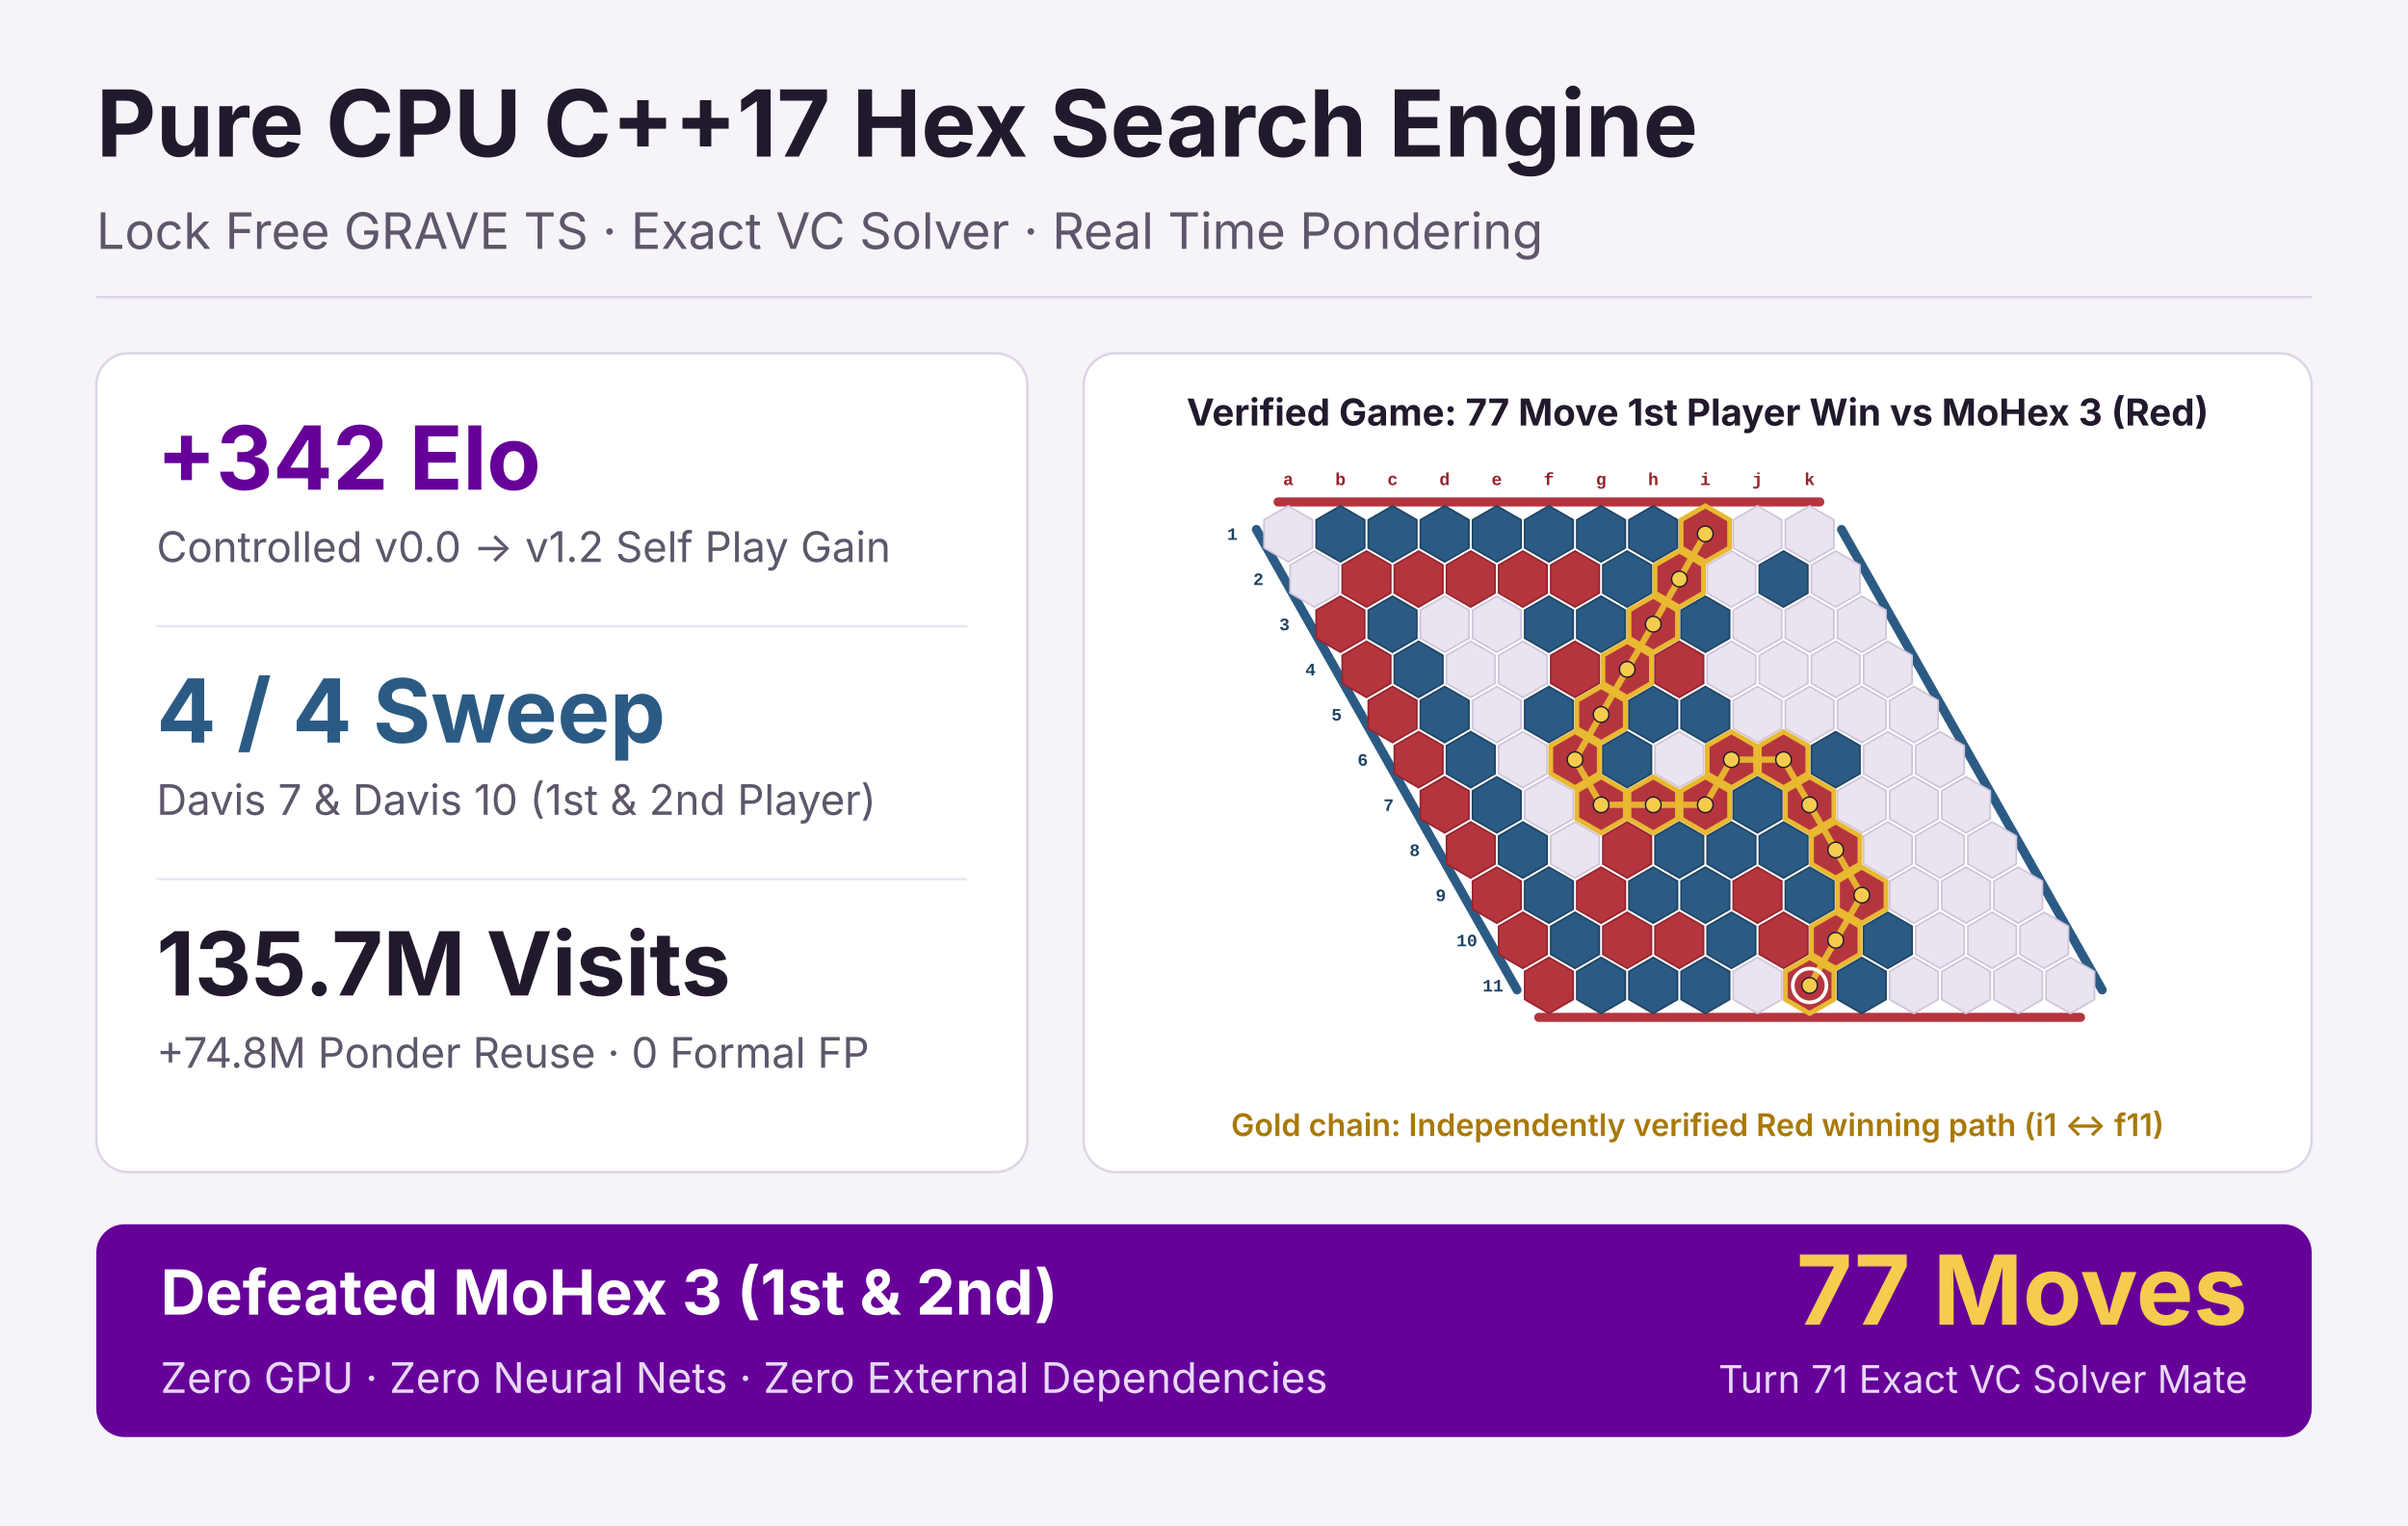
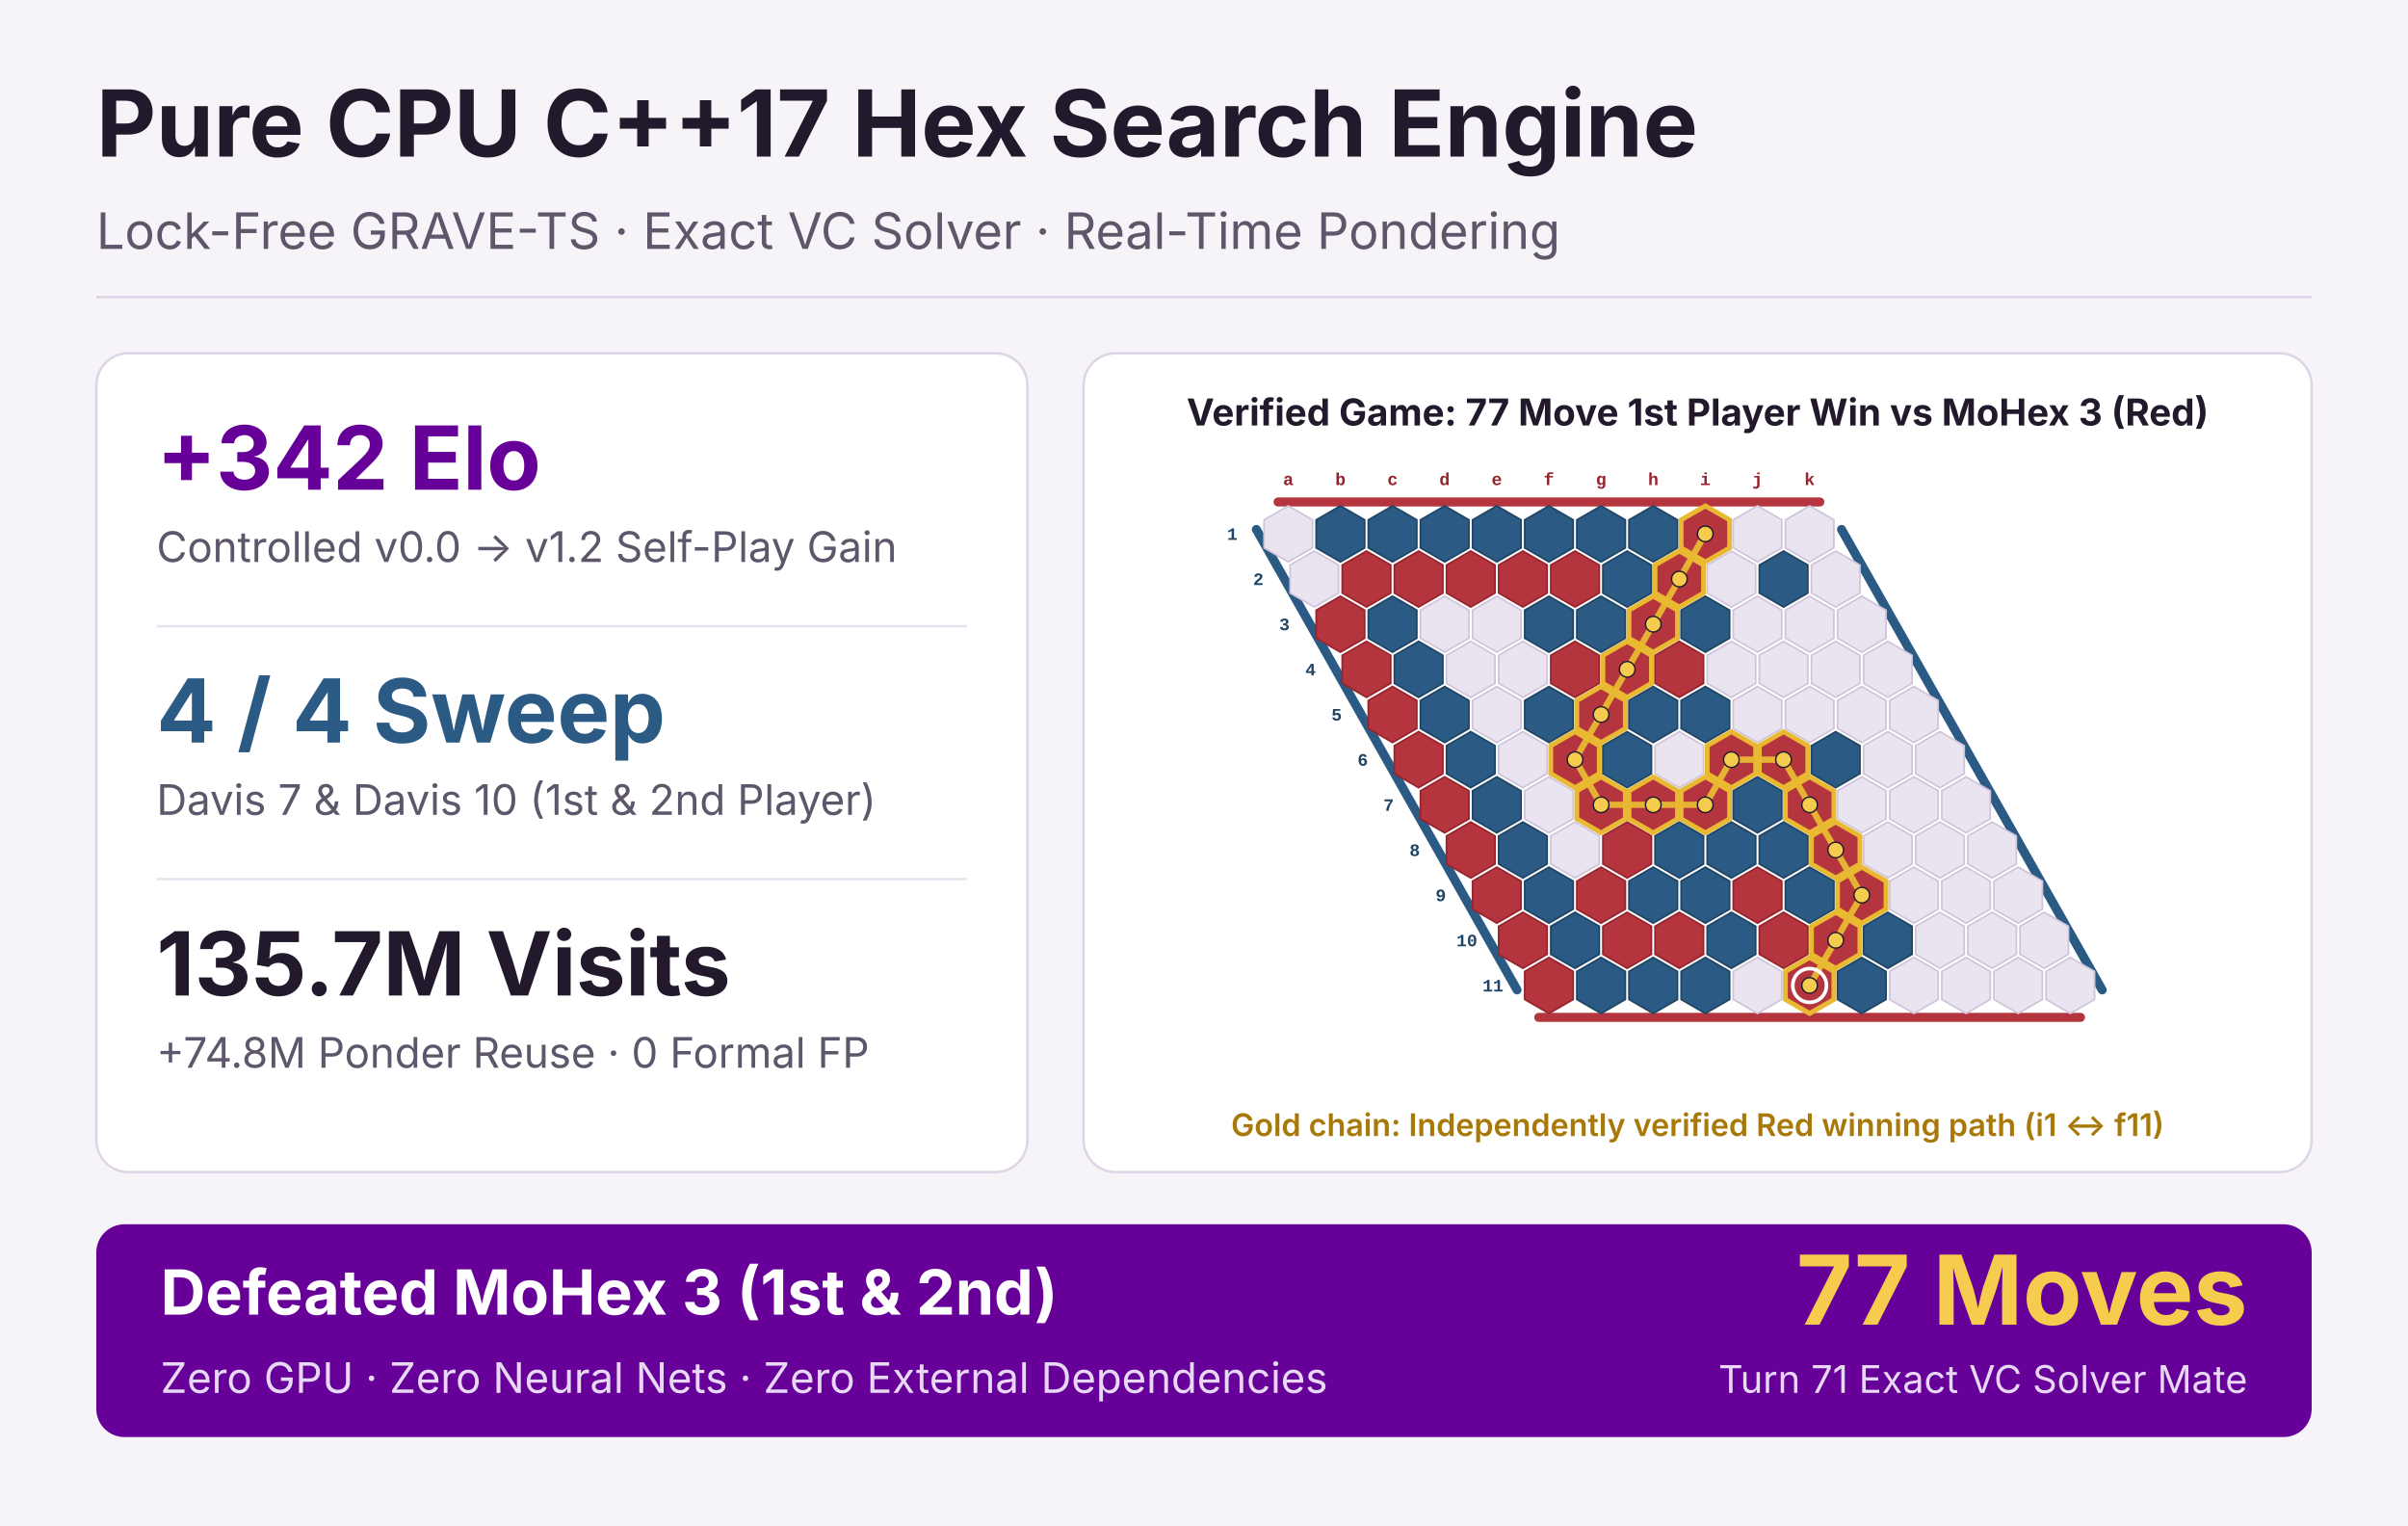
<svg xmlns="http://www.w3.org/2000/svg" viewBox="0 0 1200 760" width="1200" height="760" role="img" aria-labelledby="title desc">
  <style>text{font-family:Inter, 'Segoe UI', -apple-system, BlinkMacSystemFont, Helvetica, Arial, sans-serif;font-variant-numeric:tabular-nums}.mono{font-family:'JetBrains Mono', Consolas, 'Courier New', monospace}</style>
  <rect width="1200" height="760" fill="#F6F3F9" />
  <text x="48" y="78" fill="#23192D" font-size="46" font-weight="750">Pure CPU C++17 Hex Search Engine</text>
-   <text x="48" y="124" fill="#5E566A" font-size="25" font-weight="400">Lock Free GRAVE TS · Exact VC Solver · Real Time Pondering</text>
+   <text x="48" y="124" fill="#5E566A" font-size="25" font-weight="400">Lock-Free GRAVE-TS · Exact VC Solver · Real-Time Pondering</text>
  <path d="M48 148H1152" stroke="#DDD4E6" stroke-width="1.2" />
  <rect x="48" y="176" width="464" height="408" rx="16" fill="#FFFFFF" stroke="#DDD4E6" stroke-width="1.2" />
  <text x="78" y="244" fill="#660099" font-size="44" font-weight="750">+342 Elo</text>
-   <text x="78" y="280" fill="#5E566A" font-size="21">Controlled v0.0 → v1.2 Self Play Gain</text>
+   <text x="78" y="280" fill="#5E566A" font-size="21">Controlled v0.0 → v1.2 Self-Play Gain</text>
  <line x1="78" y1="312" x2="482" y2="312" stroke="#E9E3F0" stroke-width="1.2" />
  <text x="78" y="370" fill="#2B5B84" font-size="44" font-weight="750">4 / 4 Sweep</text>
  <text x="78" y="406" fill="#5E566A" font-size="21">Davis 7 &amp; Davis 10 (1st &amp; 2nd Player)</text>
  <line x1="78" y1="438" x2="482" y2="438" stroke="#E9E3F0" stroke-width="1.2" />
  <text x="78" y="496" fill="#23192D" font-size="44" font-weight="750">135.7M Visits</text>
  <text x="78" y="532" fill="#5E566A" font-size="21">+74.8M Ponder Reuse · 0 Formal FP</text>
  <rect x="540" y="176" width="612" height="408" rx="16" fill="#FFFFFF" stroke="#DDD4E6" stroke-width="1.2" />
  <text x="846" y="212" text-anchor="middle" fill="#23192D" font-size="18.5" font-weight="700">Verified Game: 77 Move 1st Player Win vs MoHex 3 (Red)</text>
  <line x1="636.9" y1="250.1" x2="906.9" y2="250.1" stroke="#B5353E" stroke-width="4.5" stroke-linecap="round" />
  <line x1="766.8" y1="506.9" x2="1036.8" y2="506.9" stroke="#B5353E" stroke-width="4.5" stroke-linecap="round" />
  <line x1="626.1" y1="263.8" x2="756.0" y2="493.2" stroke="#2B5B84" stroke-width="4.5" stroke-linecap="round" />
  <line x1="917.7" y1="263.8" x2="1047.6" y2="493.2" stroke="#2B5B84" stroke-width="4.5" stroke-linecap="round" />
  <text class="mono" x="642.0" y="241.7" text-anchor="middle" fill="#96242C" font-size="8.7" font-weight="700">a</text>
  <text class="mono" x="668.0" y="241.7" text-anchor="middle" fill="#96242C" font-size="8.7" font-weight="700">b</text>
  <text class="mono" x="694.0" y="241.7" text-anchor="middle" fill="#96242C" font-size="8.7" font-weight="700">c</text>
  <text class="mono" x="719.9" y="241.7" text-anchor="middle" fill="#96242C" font-size="8.7" font-weight="700">d</text>
  <text class="mono" x="745.9" y="241.7" text-anchor="middle" fill="#96242C" font-size="8.7" font-weight="700">e</text>
  <text class="mono" x="771.9" y="241.7" text-anchor="middle" fill="#96242C" font-size="8.7" font-weight="700">f</text>
  <text class="mono" x="797.9" y="241.7" text-anchor="middle" fill="#96242C" font-size="8.7" font-weight="700">g</text>
  <text class="mono" x="823.9" y="241.7" text-anchor="middle" fill="#96242C" font-size="8.7" font-weight="700">h</text>
  <text class="mono" x="849.8" y="241.7" text-anchor="middle" fill="#96242C" font-size="8.7" font-weight="700">i</text>
  <text class="mono" x="875.8" y="241.7" text-anchor="middle" fill="#96242C" font-size="8.7" font-weight="700">j</text>
  <text class="mono" x="901.8" y="241.7" text-anchor="middle" fill="#96242C" font-size="8.7" font-weight="700">k</text>
  <text class="mono" x="614.1" y="269.0" text-anchor="middle" fill="#1F4464" font-size="8.7" font-weight="700">1</text>
  <text class="mono" x="627.1" y="291.5" text-anchor="middle" fill="#1F4464" font-size="8.7" font-weight="700">2</text>
  <text class="mono" x="640.1" y="314.0" text-anchor="middle" fill="#1F4464" font-size="8.7" font-weight="700">3</text>
  <text class="mono" x="653.1" y="336.5" text-anchor="middle" fill="#1F4464" font-size="8.7" font-weight="700">4</text>
  <text class="mono" x="666.1" y="359.0" text-anchor="middle" fill="#1F4464" font-size="8.7" font-weight="700">5</text>
  <text class="mono" x="679.1" y="381.5" text-anchor="middle" fill="#1F4464" font-size="8.7" font-weight="700">6</text>
  <text class="mono" x="692.0" y="404.0" text-anchor="middle" fill="#1F4464" font-size="8.7" font-weight="700">7</text>
  <text class="mono" x="705.0" y="426.5" text-anchor="middle" fill="#1F4464" font-size="8.7" font-weight="700">8</text>
  <text class="mono" x="718.0" y="449.0" text-anchor="middle" fill="#1F4464" font-size="8.7" font-weight="700">9</text>
  <text class="mono" x="731.0" y="471.5" text-anchor="middle" fill="#1F4464" font-size="8.7" font-weight="700">10</text>
  <text class="mono" x="744.0" y="494.0" text-anchor="middle" fill="#1F4464" font-size="8.7" font-weight="700">11</text>
  <polygon points="654.08,259.02 654.08,272.98 642.00,279.95 629.92,272.98 629.92,259.02 642.00,252.05" fill="#EAE4F0" stroke="#CFC4DA" stroke-width="0.85" />
  <polygon points="680.06,259.02 680.06,272.98 667.98,279.95 655.90,272.98 655.90,259.02 667.98,252.05" fill="#2B5B84" stroke="#1F4464" stroke-width="0.85" />
  <polygon points="706.04,259.02 706.04,272.98 693.96,279.95 681.88,272.98 681.88,259.02 693.96,252.05" fill="#2B5B84" stroke="#1F4464" stroke-width="0.85" />
  <polygon points="732.02,259.02 732.02,272.98 719.94,279.95 707.86,272.98 707.86,259.02 719.94,252.05" fill="#2B5B84" stroke="#1F4464" stroke-width="0.85" />
  <polygon points="758.00,259.02 758.00,272.98 745.92,279.95 733.84,272.98 733.84,259.02 745.92,252.05" fill="#2B5B84" stroke="#1F4464" stroke-width="0.85" />
  <polygon points="783.98,259.02 783.98,272.98 771.90,279.95 759.82,272.98 759.82,259.02 771.90,252.05" fill="#2B5B84" stroke="#1F4464" stroke-width="0.85" />
  <polygon points="809.97,259.02 809.97,272.98 797.88,279.95 785.80,272.98 785.80,259.02 797.88,252.05" fill="#2B5B84" stroke="#1F4464" stroke-width="0.85" />
  <polygon points="835.95,259.02 835.95,272.98 823.87,279.95 811.78,272.98 811.78,259.02 823.87,252.05" fill="#2B5B84" stroke="#1F4464" stroke-width="0.85" />
  <polygon points="861.93,259.02 861.93,272.98 849.85,279.95 837.77,272.98 837.77,259.02 849.85,252.05" fill="#B5353E" stroke="#E8B931" stroke-width="2.40" />
  <polygon points="887.91,259.02 887.91,272.98 875.83,279.95 863.75,272.98 863.75,259.02 875.83,252.05" fill="#EAE4F0" stroke="#CFC4DA" stroke-width="0.85" />
  <polygon points="913.89,259.02 913.89,272.98 901.81,279.95 889.73,272.98 889.73,259.02 901.81,252.05" fill="#EAE4F0" stroke="#CFC4DA" stroke-width="0.85" />
  <polygon points="667.07,281.52 667.07,295.48 654.99,302.45 642.91,295.48 642.91,281.52 654.99,274.55" fill="#EAE4F0" stroke="#CFC4DA" stroke-width="0.85" />
  <polygon points="693.05,281.52 693.05,295.48 680.97,302.45 668.89,295.48 668.89,281.52 680.97,274.55" fill="#B5353E" stroke="#96242C" stroke-width="0.85" />
  <polygon points="719.03,281.52 719.03,295.48 706.95,302.45 694.87,295.48 694.87,281.52 706.95,274.55" fill="#B5353E" stroke="#96242C" stroke-width="0.85" />
  <polygon points="745.01,281.52 745.01,295.48 732.93,302.45 720.85,295.48 720.85,281.52 732.93,274.55" fill="#B5353E" stroke="#96242C" stroke-width="0.85" />
  <polygon points="770.99,281.52 770.99,295.48 758.91,302.45 746.83,295.48 746.83,281.52 758.91,274.55" fill="#B5353E" stroke="#96242C" stroke-width="0.85" />
  <polygon points="796.98,281.52 796.98,295.48 784.89,302.45 772.81,295.48 772.81,281.52 784.89,274.55" fill="#B5353E" stroke="#96242C" stroke-width="0.85" />
  <polygon points="822.96,281.52 822.96,295.48 810.87,302.45 798.79,295.48 798.79,281.52 810.87,274.55" fill="#2B5B84" stroke="#1F4464" stroke-width="0.85" />
  <polygon points="848.94,281.52 848.94,295.48 836.86,302.45 824.77,295.48 824.77,281.52 836.86,274.55" fill="#B5353E" stroke="#E8B931" stroke-width="2.40" />
  <polygon points="874.92,281.52 874.92,295.48 862.84,302.45 850.76,295.48 850.76,281.52 862.84,274.55" fill="#EAE4F0" stroke="#CFC4DA" stroke-width="0.85" />
  <polygon points="900.90,281.52 900.90,295.48 888.82,302.45 876.74,295.48 876.74,281.52 888.82,274.55" fill="#2B5B84" stroke="#1F4464" stroke-width="0.85" />
  <polygon points="926.88,281.52 926.88,295.48 914.80,302.45 902.72,295.48 902.72,281.52 914.80,274.55" fill="#EAE4F0" stroke="#CFC4DA" stroke-width="0.85" />
  <polygon points="680.06,304.02 680.06,317.98 667.98,324.95 655.90,317.98 655.90,304.02 667.98,297.05" fill="#B5353E" stroke="#96242C" stroke-width="0.85" />
  <polygon points="706.04,304.02 706.04,317.98 693.96,324.95 681.88,317.98 681.88,304.02 693.96,297.05" fill="#2B5B84" stroke="#1F4464" stroke-width="0.85" />
  <polygon points="732.02,304.02 732.02,317.98 719.94,324.95 707.86,317.98 707.86,304.02 719.94,297.05" fill="#EAE4F0" stroke="#CFC4DA" stroke-width="0.85" />
  <polygon points="758.00,304.02 758.00,317.98 745.92,324.95 733.84,317.98 733.84,304.02 745.92,297.05" fill="#EAE4F0" stroke="#CFC4DA" stroke-width="0.85" />
  <polygon points="783.98,304.02 783.98,317.98 771.90,324.95 759.82,317.98 759.82,304.02 771.90,297.05" fill="#2B5B84" stroke="#1F4464" stroke-width="0.85" />
  <polygon points="809.97,304.02 809.97,317.98 797.88,324.95 785.80,317.98 785.80,304.02 797.88,297.05" fill="#2B5B84" stroke="#1F4464" stroke-width="0.85" />
  <polygon points="835.95,304.02 835.95,317.98 823.87,324.95 811.78,317.98 811.78,304.02 823.87,297.05" fill="#B5353E" stroke="#E8B931" stroke-width="2.40" />
  <polygon points="861.93,304.02 861.93,317.98 849.85,324.95 837.77,317.98 837.77,304.02 849.85,297.05" fill="#2B5B84" stroke="#1F4464" stroke-width="0.85" />
  <polygon points="887.91,304.02 887.91,317.98 875.83,324.95 863.75,317.98 863.75,304.02 875.83,297.05" fill="#EAE4F0" stroke="#CFC4DA" stroke-width="0.85" />
  <polygon points="913.89,304.02 913.89,317.98 901.81,324.95 889.73,317.98 889.73,304.02 901.81,297.05" fill="#EAE4F0" stroke="#CFC4DA" stroke-width="0.85" />
  <polygon points="939.87,304.02 939.87,317.98 927.79,324.95 915.71,317.98 915.71,304.02 927.79,297.05" fill="#EAE4F0" stroke="#CFC4DA" stroke-width="0.85" />
  <polygon points="693.05,326.52 693.05,340.48 680.97,347.45 668.89,340.48 668.89,326.52 680.97,319.55" fill="#B5353E" stroke="#96242C" stroke-width="0.85" />
  <polygon points="719.03,326.52 719.03,340.48 706.95,347.45 694.87,340.48 694.87,326.52 706.95,319.55" fill="#2B5B84" stroke="#1F4464" stroke-width="0.85" />
  <polygon points="745.01,326.52 745.01,340.48 732.93,347.45 720.85,340.48 720.85,326.52 732.93,319.55" fill="#EAE4F0" stroke="#CFC4DA" stroke-width="0.85" />
  <polygon points="770.99,326.52 770.99,340.48 758.91,347.45 746.83,340.48 746.83,326.52 758.91,319.55" fill="#EAE4F0" stroke="#CFC4DA" stroke-width="0.85" />
  <polygon points="796.98,326.52 796.98,340.48 784.89,347.45 772.81,340.48 772.81,326.52 784.89,319.55" fill="#B5353E" stroke="#96242C" stroke-width="0.85" />
  <polygon points="822.96,326.52 822.96,340.48 810.87,347.45 798.79,340.48 798.79,326.52 810.87,319.55" fill="#B5353E" stroke="#E8B931" stroke-width="2.40" />
  <polygon points="848.94,326.52 848.94,340.48 836.86,347.45 824.77,340.48 824.77,326.52 836.86,319.55" fill="#B5353E" stroke="#96242C" stroke-width="0.85" />
  <polygon points="874.92,326.52 874.92,340.48 862.84,347.45 850.76,340.48 850.76,326.52 862.84,319.55" fill="#EAE4F0" stroke="#CFC4DA" stroke-width="0.85" />
  <polygon points="900.90,326.52 900.90,340.48 888.82,347.45 876.74,340.48 876.74,326.52 888.82,319.55" fill="#EAE4F0" stroke="#CFC4DA" stroke-width="0.85" />
  <polygon points="926.88,326.52 926.88,340.48 914.80,347.45 902.72,340.48 902.72,326.52 914.80,319.55" fill="#EAE4F0" stroke="#CFC4DA" stroke-width="0.85" />
  <polygon points="952.86,326.52 952.86,340.48 940.78,347.45 928.70,340.48 928.70,326.52 940.78,319.55" fill="#EAE4F0" stroke="#CFC4DA" stroke-width="0.85" />
  <polygon points="706.04,349.02 706.04,362.98 693.96,369.95 681.88,362.98 681.88,349.02 693.96,342.05" fill="#B5353E" stroke="#96242C" stroke-width="0.85" />
  <polygon points="732.02,349.02 732.02,362.98 719.94,369.95 707.86,362.98 707.86,349.02 719.94,342.05" fill="#2B5B84" stroke="#1F4464" stroke-width="0.85" />
  <polygon points="758.00,349.02 758.00,362.98 745.92,369.95 733.84,362.98 733.84,349.02 745.92,342.05" fill="#EAE4F0" stroke="#CFC4DA" stroke-width="0.85" />
  <polygon points="783.98,349.02 783.98,362.98 771.90,369.95 759.82,362.98 759.82,349.02 771.90,342.05" fill="#2B5B84" stroke="#1F4464" stroke-width="0.85" />
  <polygon points="809.97,349.02 809.97,362.98 797.88,369.95 785.80,362.98 785.80,349.02 797.88,342.05" fill="#B5353E" stroke="#E8B931" stroke-width="2.40" />
  <polygon points="835.95,349.02 835.95,362.98 823.87,369.95 811.78,362.98 811.78,349.02 823.87,342.05" fill="#2B5B84" stroke="#1F4464" stroke-width="0.85" />
  <polygon points="861.93,349.02 861.93,362.98 849.85,369.95 837.77,362.98 837.77,349.02 849.85,342.05" fill="#2B5B84" stroke="#1F4464" stroke-width="0.85" />
  <polygon points="887.91,349.02 887.91,362.98 875.83,369.95 863.75,362.98 863.75,349.02 875.83,342.05" fill="#EAE4F0" stroke="#CFC4DA" stroke-width="0.85" />
  <polygon points="913.89,349.02 913.89,362.98 901.81,369.95 889.73,362.98 889.73,349.02 901.81,342.05" fill="#EAE4F0" stroke="#CFC4DA" stroke-width="0.85" />
  <polygon points="939.87,349.02 939.87,362.98 927.79,369.95 915.71,362.98 915.71,349.02 927.79,342.05" fill="#EAE4F0" stroke="#CFC4DA" stroke-width="0.85" />
  <polygon points="965.85,349.02 965.85,362.98 953.77,369.95 941.69,362.98 941.69,349.02 953.77,342.05" fill="#EAE4F0" stroke="#CFC4DA" stroke-width="0.85" />
  <polygon points="719.03,371.52 719.03,385.48 706.95,392.45 694.87,385.48 694.87,371.52 706.95,364.55" fill="#B5353E" stroke="#96242C" stroke-width="0.85" />
  <polygon points="745.01,371.52 745.01,385.48 732.93,392.45 720.85,385.48 720.85,371.52 732.93,364.55" fill="#2B5B84" stroke="#1F4464" stroke-width="0.85" />
  <polygon points="770.99,371.52 770.99,385.48 758.91,392.45 746.83,385.48 746.83,371.52 758.91,364.55" fill="#EAE4F0" stroke="#CFC4DA" stroke-width="0.85" />
  <polygon points="796.98,371.52 796.98,385.48 784.89,392.45 772.81,385.48 772.81,371.52 784.89,364.55" fill="#B5353E" stroke="#E8B931" stroke-width="2.40" />
  <polygon points="822.96,371.52 822.96,385.48 810.87,392.45 798.79,385.48 798.79,371.52 810.87,364.55" fill="#2B5B84" stroke="#1F4464" stroke-width="0.85" />
  <polygon points="848.94,371.52 848.94,385.48 836.86,392.45 824.77,385.48 824.77,371.52 836.86,364.55" fill="#EAE4F0" stroke="#CFC4DA" stroke-width="0.85" />
  <polygon points="874.92,371.52 874.92,385.48 862.84,392.45 850.76,385.48 850.76,371.52 862.84,364.55" fill="#B5353E" stroke="#E8B931" stroke-width="2.40" />
  <polygon points="900.90,371.52 900.90,385.48 888.82,392.45 876.74,385.48 876.74,371.52 888.82,364.55" fill="#B5353E" stroke="#E8B931" stroke-width="2.40" />
  <polygon points="926.88,371.52 926.88,385.48 914.80,392.45 902.72,385.48 902.72,371.52 914.80,364.55" fill="#2B5B84" stroke="#1F4464" stroke-width="0.85" />
  <polygon points="952.86,371.52 952.86,385.48 940.78,392.45 928.70,385.48 928.70,371.52 940.78,364.55" fill="#EAE4F0" stroke="#CFC4DA" stroke-width="0.85" />
  <polygon points="978.84,371.52 978.84,385.48 966.76,392.45 954.68,385.48 954.68,371.52 966.76,364.55" fill="#EAE4F0" stroke="#CFC4DA" stroke-width="0.85" />
  <polygon points="732.02,394.02 732.02,407.98 719.94,414.95 707.86,407.98 707.86,394.02 719.94,387.05" fill="#B5353E" stroke="#96242C" stroke-width="0.85" />
  <polygon points="758.00,394.02 758.00,407.98 745.92,414.95 733.84,407.98 733.84,394.02 745.92,387.05" fill="#2B5B84" stroke="#1F4464" stroke-width="0.85" />
  <polygon points="783.98,394.02 783.98,407.98 771.90,414.95 759.82,407.98 759.82,394.02 771.90,387.05" fill="#EAE4F0" stroke="#CFC4DA" stroke-width="0.85" />
  <polygon points="809.97,394.02 809.97,407.98 797.88,414.95 785.80,407.98 785.80,394.02 797.88,387.05" fill="#B5353E" stroke="#E8B931" stroke-width="2.40" />
  <polygon points="835.95,394.02 835.95,407.98 823.87,414.95 811.78,407.98 811.78,394.02 823.87,387.05" fill="#B5353E" stroke="#E8B931" stroke-width="2.40" />
  <polygon points="861.93,394.02 861.93,407.98 849.85,414.95 837.77,407.98 837.77,394.02 849.85,387.05" fill="#B5353E" stroke="#E8B931" stroke-width="2.40" />
  <polygon points="887.91,394.02 887.91,407.98 875.83,414.95 863.75,407.98 863.75,394.02 875.83,387.05" fill="#2B5B84" stroke="#1F4464" stroke-width="0.85" />
  <polygon points="913.89,394.02 913.89,407.98 901.81,414.95 889.73,407.98 889.73,394.02 901.81,387.05" fill="#B5353E" stroke="#E8B931" stroke-width="2.40" />
  <polygon points="939.87,394.02 939.87,407.98 927.79,414.95 915.71,407.98 915.71,394.02 927.79,387.05" fill="#EAE4F0" stroke="#CFC4DA" stroke-width="0.85" />
  <polygon points="965.85,394.02 965.85,407.98 953.77,414.95 941.69,407.98 941.69,394.02 953.77,387.05" fill="#EAE4F0" stroke="#CFC4DA" stroke-width="0.85" />
  <polygon points="991.83,394.02 991.83,407.98 979.75,414.95 967.67,407.98 967.67,394.02 979.75,387.05" fill="#EAE4F0" stroke="#CFC4DA" stroke-width="0.85" />
  <polygon points="745.01,416.52 745.01,430.48 732.93,437.45 720.85,430.48 720.85,416.52 732.93,409.55" fill="#B5353E" stroke="#96242C" stroke-width="0.85" />
  <polygon points="770.99,416.52 770.99,430.48 758.91,437.45 746.83,430.48 746.83,416.52 758.91,409.55" fill="#2B5B84" stroke="#1F4464" stroke-width="0.85" />
  <polygon points="796.98,416.52 796.98,430.48 784.89,437.45 772.81,430.48 772.81,416.52 784.89,409.55" fill="#EAE4F0" stroke="#CFC4DA" stroke-width="0.85" />
  <polygon points="822.96,416.52 822.96,430.48 810.87,437.45 798.79,430.48 798.79,416.52 810.87,409.55" fill="#B5353E" stroke="#96242C" stroke-width="0.85" />
  <polygon points="848.94,416.52 848.94,430.48 836.86,437.45 824.77,430.48 824.77,416.52 836.86,409.55" fill="#2B5B84" stroke="#1F4464" stroke-width="0.85" />
  <polygon points="874.92,416.52 874.92,430.48 862.84,437.45 850.76,430.48 850.76,416.52 862.84,409.55" fill="#2B5B84" stroke="#1F4464" stroke-width="0.85" />
  <polygon points="900.90,416.52 900.90,430.48 888.82,437.45 876.74,430.48 876.74,416.52 888.82,409.55" fill="#2B5B84" stroke="#1F4464" stroke-width="0.85" />
  <polygon points="926.88,416.52 926.88,430.48 914.80,437.45 902.72,430.48 902.72,416.52 914.80,409.55" fill="#B5353E" stroke="#E8B931" stroke-width="2.40" />
  <polygon points="952.86,416.52 952.86,430.48 940.78,437.45 928.70,430.48 928.70,416.52 940.78,409.55" fill="#EAE4F0" stroke="#CFC4DA" stroke-width="0.85" />
  <polygon points="978.84,416.52 978.84,430.48 966.76,437.45 954.68,430.48 954.68,416.52 966.76,409.55" fill="#EAE4F0" stroke="#CFC4DA" stroke-width="0.85" />
  <polygon points="1004.82,416.52 1004.82,430.48 992.74,437.45 980.66,430.48 980.66,416.52 992.74,409.55" fill="#EAE4F0" stroke="#CFC4DA" stroke-width="0.85" />
  <polygon points="758.00,439.02 758.00,452.98 745.92,459.95 733.84,452.98 733.84,439.02 745.92,432.05" fill="#B5353E" stroke="#96242C" stroke-width="0.85" />
  <polygon points="783.98,439.02 783.98,452.98 771.90,459.95 759.82,452.98 759.82,439.02 771.90,432.05" fill="#2B5B84" stroke="#1F4464" stroke-width="0.85" />
  <polygon points="809.97,439.02 809.97,452.98 797.88,459.95 785.80,452.98 785.80,439.02 797.88,432.05" fill="#B5353E" stroke="#96242C" stroke-width="0.85" />
  <polygon points="835.95,439.02 835.95,452.98 823.87,459.95 811.78,452.98 811.78,439.02 823.87,432.05" fill="#2B5B84" stroke="#1F4464" stroke-width="0.85" />
  <polygon points="861.93,439.02 861.93,452.98 849.85,459.95 837.77,452.98 837.77,439.02 849.85,432.05" fill="#2B5B84" stroke="#1F4464" stroke-width="0.85" />
  <polygon points="887.91,439.02 887.91,452.98 875.83,459.95 863.75,452.98 863.75,439.02 875.83,432.05" fill="#B5353E" stroke="#96242C" stroke-width="0.85" />
  <polygon points="913.89,439.02 913.89,452.98 901.81,459.95 889.73,452.98 889.73,439.02 901.81,432.05" fill="#2B5B84" stroke="#1F4464" stroke-width="0.85" />
  <polygon points="939.87,439.02 939.87,452.98 927.79,459.95 915.71,452.98 915.71,439.02 927.79,432.05" fill="#B5353E" stroke="#E8B931" stroke-width="2.40" />
  <polygon points="965.85,439.02 965.85,452.98 953.77,459.95 941.69,452.98 941.69,439.02 953.77,432.05" fill="#EAE4F0" stroke="#CFC4DA" stroke-width="0.85" />
  <polygon points="991.83,439.02 991.83,452.98 979.75,459.95 967.67,452.98 967.67,439.02 979.75,432.05" fill="#EAE4F0" stroke="#CFC4DA" stroke-width="0.85" />
  <polygon points="1017.81,439.02 1017.81,452.98 1005.73,459.95 993.65,452.98 993.65,439.02 1005.73,432.05" fill="#EAE4F0" stroke="#CFC4DA" stroke-width="0.85" />
  <polygon points="770.99,461.52 770.99,475.48 758.91,482.45 746.83,475.48 746.83,461.52 758.91,454.55" fill="#B5353E" stroke="#96242C" stroke-width="0.85" />
  <polygon points="796.98,461.52 796.98,475.48 784.89,482.45 772.81,475.48 772.81,461.52 784.89,454.55" fill="#2B5B84" stroke="#1F4464" stroke-width="0.85" />
  <polygon points="822.96,461.52 822.96,475.48 810.87,482.45 798.79,475.48 798.79,461.52 810.87,454.55" fill="#B5353E" stroke="#96242C" stroke-width="0.85" />
  <polygon points="848.94,461.52 848.94,475.48 836.86,482.45 824.77,475.48 824.77,461.52 836.86,454.55" fill="#B5353E" stroke="#96242C" stroke-width="0.85" />
  <polygon points="874.92,461.52 874.92,475.48 862.84,482.45 850.76,475.48 850.76,461.52 862.84,454.55" fill="#2B5B84" stroke="#1F4464" stroke-width="0.85" />
  <polygon points="900.90,461.52 900.90,475.48 888.82,482.45 876.74,475.48 876.74,461.52 888.82,454.55" fill="#B5353E" stroke="#96242C" stroke-width="0.85" />
  <polygon points="926.88,461.52 926.88,475.48 914.80,482.45 902.72,475.48 902.72,461.52 914.80,454.55" fill="#B5353E" stroke="#E8B931" stroke-width="2.40" />
  <polygon points="952.86,461.52 952.86,475.48 940.78,482.45 928.70,475.48 928.70,461.52 940.78,454.55" fill="#2B5B84" stroke="#1F4464" stroke-width="0.85" />
  <polygon points="978.84,461.52 978.84,475.48 966.76,482.45 954.68,475.48 954.68,461.52 966.76,454.55" fill="#EAE4F0" stroke="#CFC4DA" stroke-width="0.85" />
  <polygon points="1004.82,461.52 1004.82,475.48 992.74,482.45 980.66,475.48 980.66,461.52 992.74,454.55" fill="#EAE4F0" stroke="#CFC4DA" stroke-width="0.85" />
  <polygon points="1030.80,461.52 1030.80,475.48 1018.72,482.45 1006.64,475.48 1006.64,461.52 1018.72,454.55" fill="#EAE4F0" stroke="#CFC4DA" stroke-width="0.85" />
  <polygon points="783.98,484.02 783.98,497.98 771.90,504.95 759.82,497.98 759.82,484.02 771.90,477.05" fill="#B5353E" stroke="#96242C" stroke-width="0.85" />
  <polygon points="809.97,484.02 809.97,497.98 797.88,504.95 785.80,497.98 785.80,484.02 797.88,477.05" fill="#2B5B84" stroke="#1F4464" stroke-width="0.85" />
  <polygon points="835.95,484.02 835.95,497.98 823.87,504.95 811.78,497.98 811.78,484.02 823.87,477.05" fill="#2B5B84" stroke="#1F4464" stroke-width="0.85" />
  <polygon points="861.93,484.02 861.93,497.98 849.85,504.95 837.77,497.98 837.77,484.02 849.85,477.05" fill="#2B5B84" stroke="#1F4464" stroke-width="0.85" />
  <polygon points="887.91,484.02 887.91,497.98 875.83,504.95 863.75,497.98 863.75,484.02 875.83,477.05" fill="#EAE4F0" stroke="#CFC4DA" stroke-width="0.85" />
  <polygon points="913.89,484.02 913.89,497.98 901.81,504.95 889.73,497.98 889.73,484.02 901.81,477.05" fill="#B5353E" stroke="#E8B931" stroke-width="2.40" />
  <polygon points="939.87,484.02 939.87,497.98 927.79,504.95 915.71,497.98 915.71,484.02 927.79,477.05" fill="#2B5B84" stroke="#1F4464" stroke-width="0.85" />
  <polygon points="965.85,484.02 965.85,497.98 953.77,504.95 941.69,497.98 941.69,484.02 953.77,477.05" fill="#EAE4F0" stroke="#CFC4DA" stroke-width="0.85" />
  <polygon points="991.83,484.02 991.83,497.98 979.75,504.95 967.67,497.98 967.67,484.02 979.75,477.05" fill="#EAE4F0" stroke="#CFC4DA" stroke-width="0.85" />
  <polygon points="1017.81,484.02 1017.81,497.98 1005.73,504.95 993.65,497.98 993.65,484.02 1005.73,477.05" fill="#EAE4F0" stroke="#CFC4DA" stroke-width="0.85" />
  <polygon points="1043.79,484.02 1043.79,497.98 1031.71,504.95 1019.63,497.98 1019.63,484.02 1031.71,477.05" fill="#EAE4F0" stroke="#CFC4DA" stroke-width="0.85" />
  <polyline points="849.8,266.0 836.9,288.5 823.9,311.0 810.9,333.5 797.9,356.0 784.9,378.5 797.9,401.0 823.9,401.0 849.8,401.0 862.8,378.5 888.8,378.5 901.8,401.0 914.8,423.5 927.8,446.0 914.8,468.5 901.8,491.0" fill="none" stroke="#E8B931" stroke-width="3.15" stroke-linecap="round" stroke-linejoin="round" opacity="0.95" />
  <circle cx="849.8" cy="266.0" r="3.90" fill="#F5CC4D" stroke="#23192D" stroke-width="0.7" />
  <circle cx="836.9" cy="288.5" r="3.90" fill="#F5CC4D" stroke="#23192D" stroke-width="0.7" />
  <circle cx="823.9" cy="311.0" r="3.90" fill="#F5CC4D" stroke="#23192D" stroke-width="0.7" />
  <circle cx="810.9" cy="333.5" r="3.90" fill="#F5CC4D" stroke="#23192D" stroke-width="0.7" />
  <circle cx="797.9" cy="356.0" r="3.90" fill="#F5CC4D" stroke="#23192D" stroke-width="0.7" />
  <circle cx="784.9" cy="378.5" r="3.90" fill="#F5CC4D" stroke="#23192D" stroke-width="0.7" />
  <circle cx="797.9" cy="401.0" r="3.90" fill="#F5CC4D" stroke="#23192D" stroke-width="0.7" />
  <circle cx="823.9" cy="401.0" r="3.90" fill="#F5CC4D" stroke="#23192D" stroke-width="0.7" />
  <circle cx="849.8" cy="401.0" r="3.90" fill="#F5CC4D" stroke="#23192D" stroke-width="0.7" />
  <circle cx="862.8" cy="378.5" r="3.90" fill="#F5CC4D" stroke="#23192D" stroke-width="0.7" />
  <circle cx="888.8" cy="378.5" r="3.90" fill="#F5CC4D" stroke="#23192D" stroke-width="0.7" />
  <circle cx="901.8" cy="401.0" r="3.90" fill="#F5CC4D" stroke="#23192D" stroke-width="0.7" />
  <circle cx="914.8" cy="423.5" r="3.90" fill="#F5CC4D" stroke="#23192D" stroke-width="0.7" />
  <circle cx="927.8" cy="446.0" r="3.90" fill="#F5CC4D" stroke="#23192D" stroke-width="0.7" />
  <circle cx="914.8" cy="468.5" r="3.90" fill="#F5CC4D" stroke="#23192D" stroke-width="0.7" />
  <circle cx="901.8" cy="491.0" r="3.90" fill="#F5CC4D" stroke="#23192D" stroke-width="0.7" />
  <circle cx="901.8" cy="491.0" r="8.40" fill="none" stroke="#FFFFFF" stroke-width="1.8" />
  <text x="846" y="566" text-anchor="middle" fill="#A87908" font-size="15.5" font-weight="600">Gold chain: Independently verified Red winning path (i1 ↔ f11)</text>
  <rect x="48" y="610" width="1104" height="106" rx="14" fill="#660099" />
  <text x="80" y="655" fill="#FFFFFF" font-size="31" font-weight="750">Defeated MoHex 3 (1st &amp; 2nd)</text>
  <text x="80" y="694" fill="#E8D8F5" font-size="21">Zero GPU · Zero Neural Nets · Zero External Dependencies</text>
  <text x="1120" y="660" text-anchor="end" fill="#F5CC4D" font-size="48" font-weight="750">77 Moves</text>
  <text x="1120" y="694" text-anchor="end" fill="#E8D8F5" font-size="19">Turn 71 Exact VC Solver Mate</text>
</svg>
